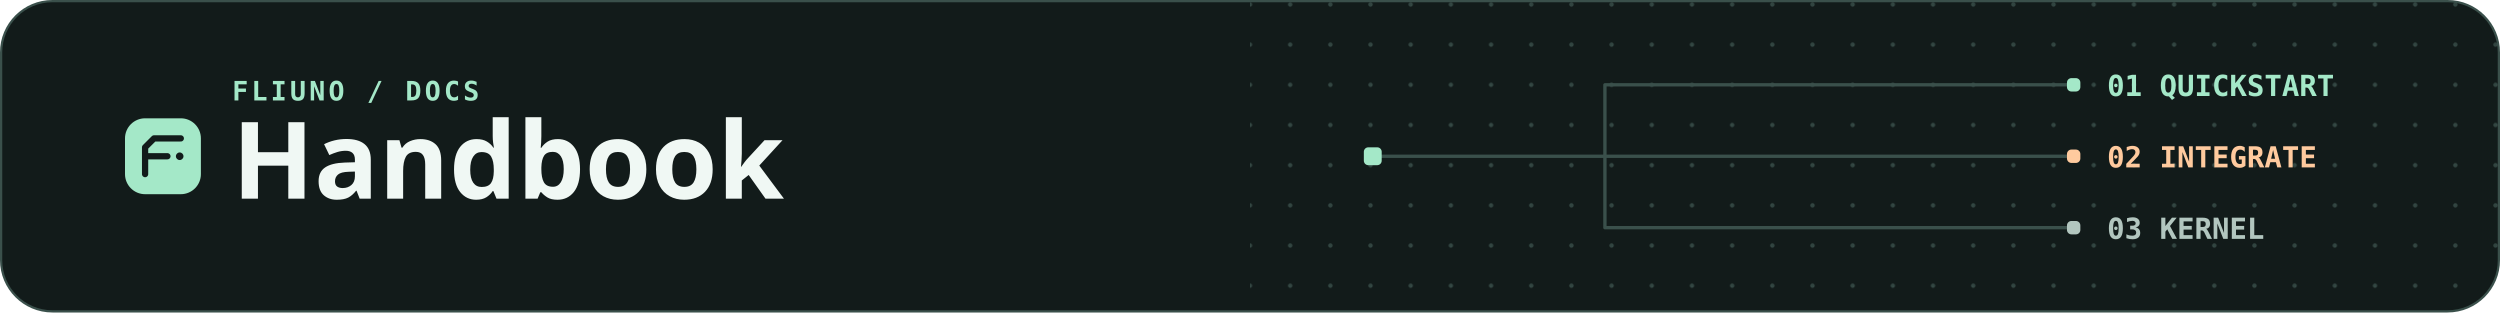
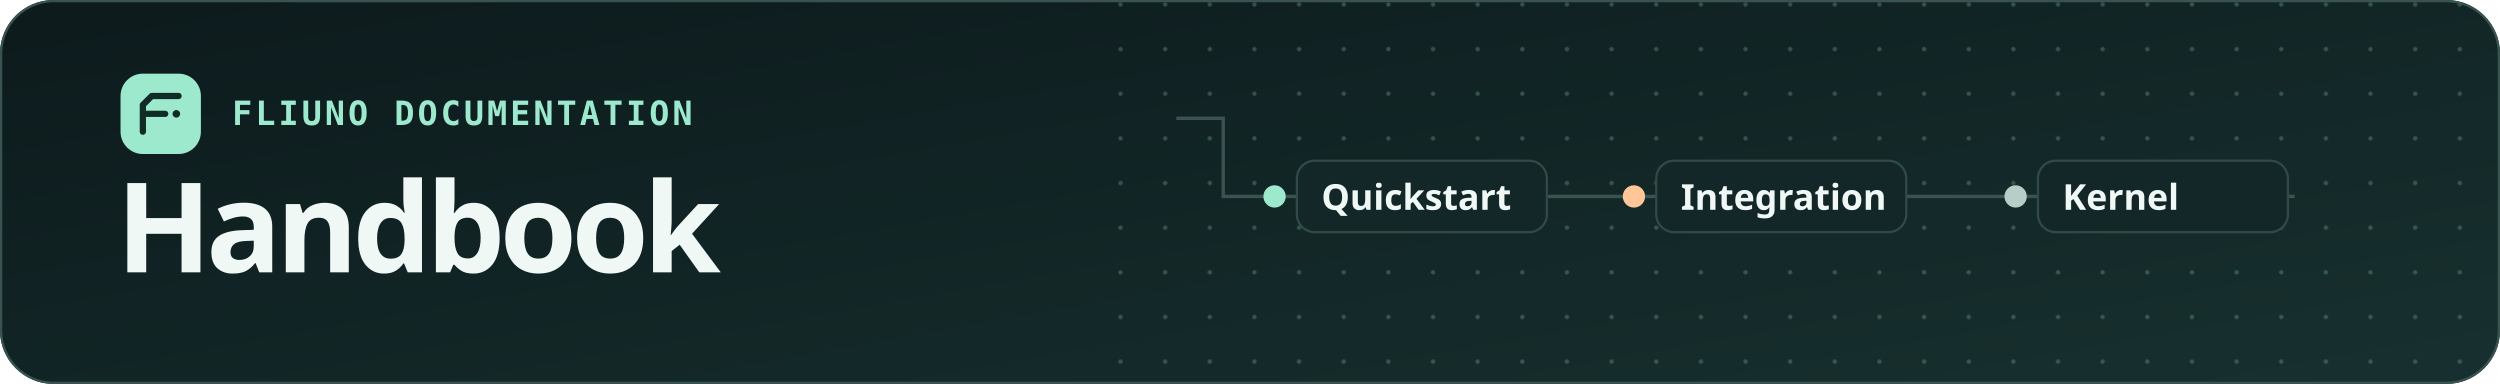
- <svg xmlns="http://www.w3.org/2000/svg" width="1120" height="140" viewBox="0 0 1120 140" role="img" aria-labelledby="title desc">
+ <svg xmlns="http://www.w3.org/2000/svg" width="1120" height="172" viewBox="0 0 1120 172" role="img" aria-labelledby="title desc">
  <defs>
+     <linearGradient id="paper" x1="0%" y1="10%" x2="100%" y2="95%">
+       <stop stop-color="#0d1b1d" />
+       <stop offset="1" stop-color="#17302f" />
+     </linearGradient>
+     <pattern id="grid" width="20" height="20" patternUnits="userSpaceOnUse">
+       <circle cx="2" cy="2" r="1" fill="#6e9990" opacity=".38" />
+     </pattern>
    <clipPath id="frame">
-       <rect x="0.5" y="0.5" width="1119" height="139" rx="23" fill="#121b1a" stroke="none" />
+       <rect width="1120" height="172" rx="24" />
    </clipPath>
-     <pattern id="grid" width="18" height="18" patternUnits="userSpaceOnUse">
-       <circle cx="2" cy="2" r="1" fill="#314440" />
-     </pattern>
  </defs>
  <g clip-path="url(#frame)">
-     <rect x="0" y="0" width="1120" height="140" rx="23" fill="#121b1a" stroke="none" />
-     <rect x="560" y="0" width="560" height="140" rx="0" fill="url(#grid)" stroke="none" />
-     <g transform="translate(56 53)">
-       <rect x="0" y="0" width="34" height="34" rx="9" fill="#a4e8c8" stroke="none" />
-       <path d="M9 25V13l4-4h12M9 17h10" fill="none" stroke="#121b1a" stroke-width="2.8" stroke-linecap="round" stroke-linejoin="round" />
-       <circle cx="24.5" cy="17" r="1.7" fill="#121b1a" />
+     <rect width="1120" height="172" fill="url(#paper)" />
+     <rect x="500" width="620" height="172" fill="url(#grid)" />
+     <g transform="translate(54 33)">
+       <rect width="36" height="36" rx="10" fill="#9ce9cd" />
+       <path d="M10 26V14l4-4h12M10 18h10" fill="none" stroke="#112c26" stroke-width="2.8" stroke-linecap="round" stroke-linejoin="round" />
+       <circle cx="25" cy="18" r="1.7" fill="#112c26" />
    </g>
-     <text x="104" y="45" font-family="'Cascadia Mono', Consolas, monospace" font-size="12" fill="#a4e8c8" font-weight="650" letter-spacing="1.4" text-anchor="start">FLIUNO / DOCS</text>
-     <text x="104" y="89" font-family="system-ui, 'Segoe UI', sans-serif" font-size="48" fill="#f0f8f4" font-weight="750" letter-spacing="0" text-anchor="start">Handbook</text>
-     <path d="M615 70H929M719 70v-32H929M719 70v32H929" fill="none" stroke="#3a504b" stroke-width="1.5" stroke-linecap="round" stroke-linejoin="round" />
-     <rect x="611" y="66" width="8" height="8" rx="2" fill="#a4e8c8" stroke="none" />
-     <rect x="926" y="35" width="6" height="6" rx="2" fill="#a4e8c8" stroke="none" />
-     <text x="944" y="43" font-family="'Cascadia Mono', Consolas, monospace" font-size="13" fill="#a4e8c8" font-weight="650" letter-spacing="0" text-anchor="start">01  QUICKSTART</text>
-     <rect x="926" y="67" width="6" height="6" rx="2" fill="#ffca9e" stroke="none" />
-     <text x="944" y="75" font-family="'Cascadia Mono', Consolas, monospace" font-size="13" fill="#ffca9e" font-weight="650" letter-spacing="0" text-anchor="start">02  INTEGRATE</text>
-     <rect x="926" y="99" width="6" height="6" rx="2" fill="#b2c6bf" stroke="none" />
-     <text x="944" y="107" font-family="'Cascadia Mono', Consolas, monospace" font-size="13" fill="#b2c6bf" font-weight="650" letter-spacing="0" text-anchor="start">03  KERNEL</text>
+     <text x="104" y="56" font-family="ui-monospace, Cascadia Mono, Consolas, monospace" font-size="15" font-weight="650" letter-spacing="1.35" fill="#9ce9cd">FLIUNO DOCUMENTATION</text>
+     <text x="52" y="122" font-family="system-ui, Segoe UI, sans-serif" font-size="56" font-weight="740" letter-spacing="-2.5" fill="#f0f8f5">Handbook</text>
+     <path d="M527 53H548V88H1028" fill="none" stroke="#3a5351" stroke-width="1.5" />
+     <circle cx="571" cy="88" r="5" fill="#9ce9cd" />
+     <rect x="581" y="72" width="112" height="32" rx="8" fill="#132728" stroke="#304a47" />
+     <text x="592" y="94" font-family="system-ui, Segoe UI, sans-serif" font-size="16" font-weight="630" letter-spacing="0" fill="#f0f8f5">Quickstart</text>
+     <circle cx="732" cy="88" r="5" fill="#ffc697" />
+     <rect x="742" y="72" width="112" height="32" rx="8" fill="#132728" stroke="#304a47" />
+     <text x="753" y="94" font-family="system-ui, Segoe UI, sans-serif" font-size="16" font-weight="630" letter-spacing="0" fill="#f0f8f5">Integration</text>
+     <circle cx="903" cy="88" r="5" fill="#b7cec8" />
+     <rect x="913" y="72" width="112" height="32" rx="8" fill="#132728" stroke="#304a47" />
+     <text x="924" y="94" font-family="system-ui, Segoe UI, sans-serif" font-size="16" font-weight="630" letter-spacing="0" fill="#f0f8f5">Kernel</text>
  </g>
-   <rect x="0.5" y="0.5" width="1119" height="139" rx="23" fill="none" stroke="#3a504b" />
+   <rect x=".5" y=".5" width="1119" height="171" rx="23.5" fill="none" stroke="#3a5351" />
</svg>
